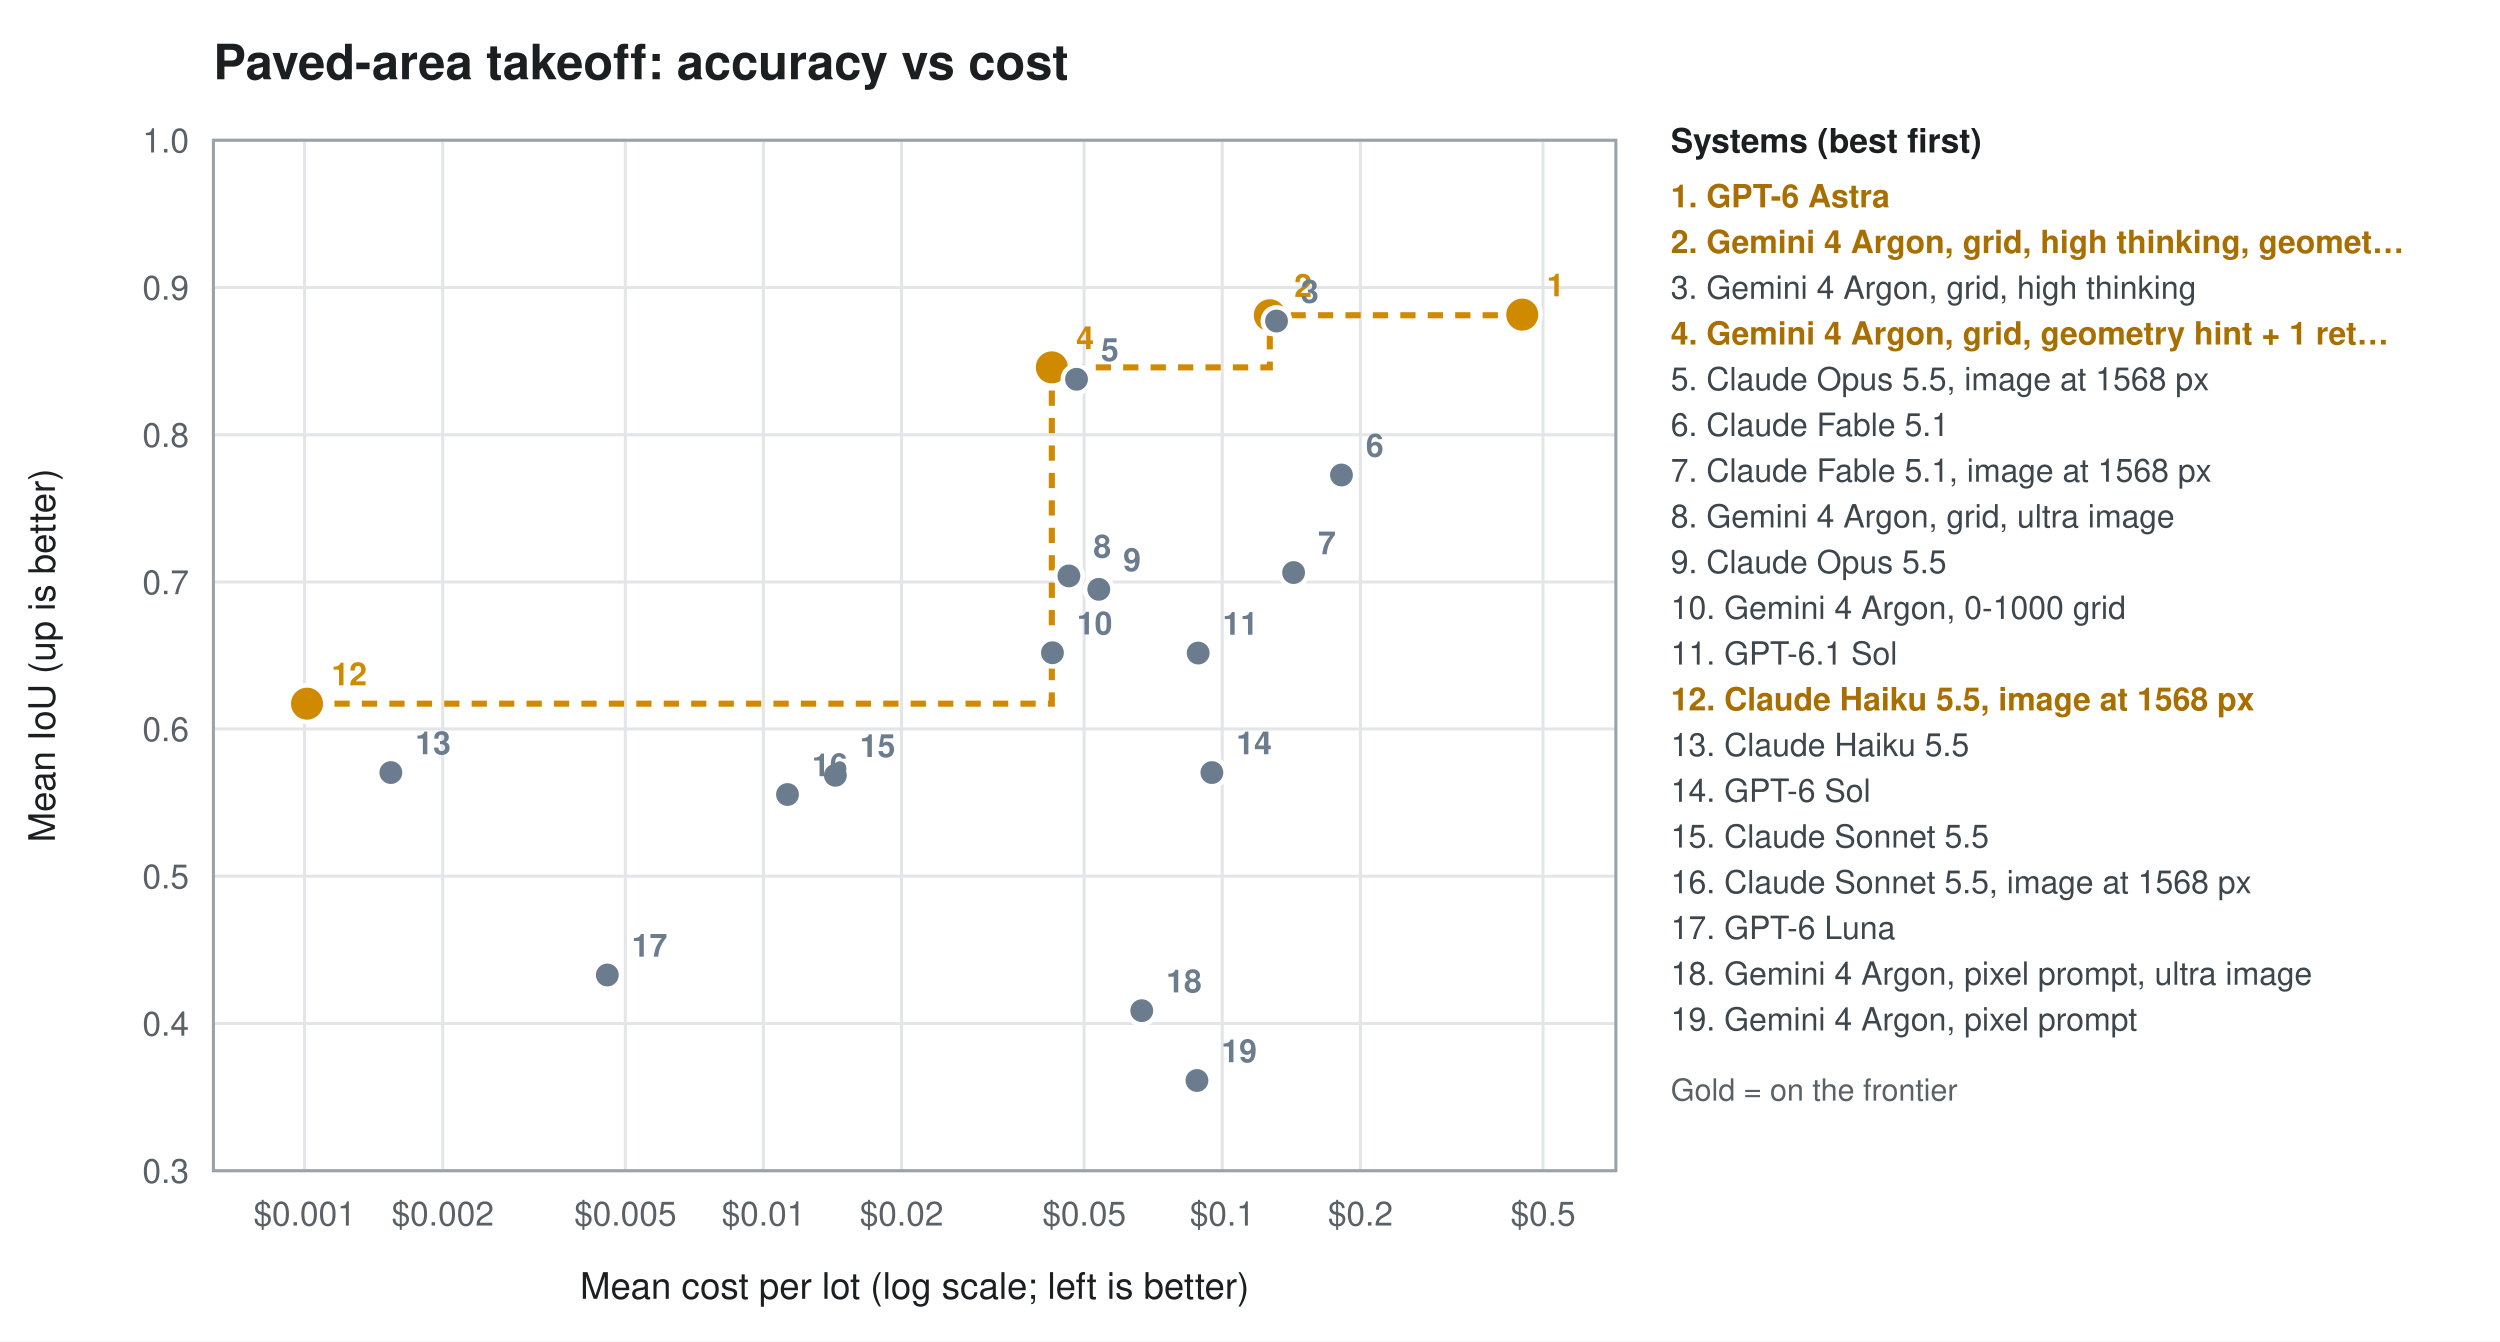
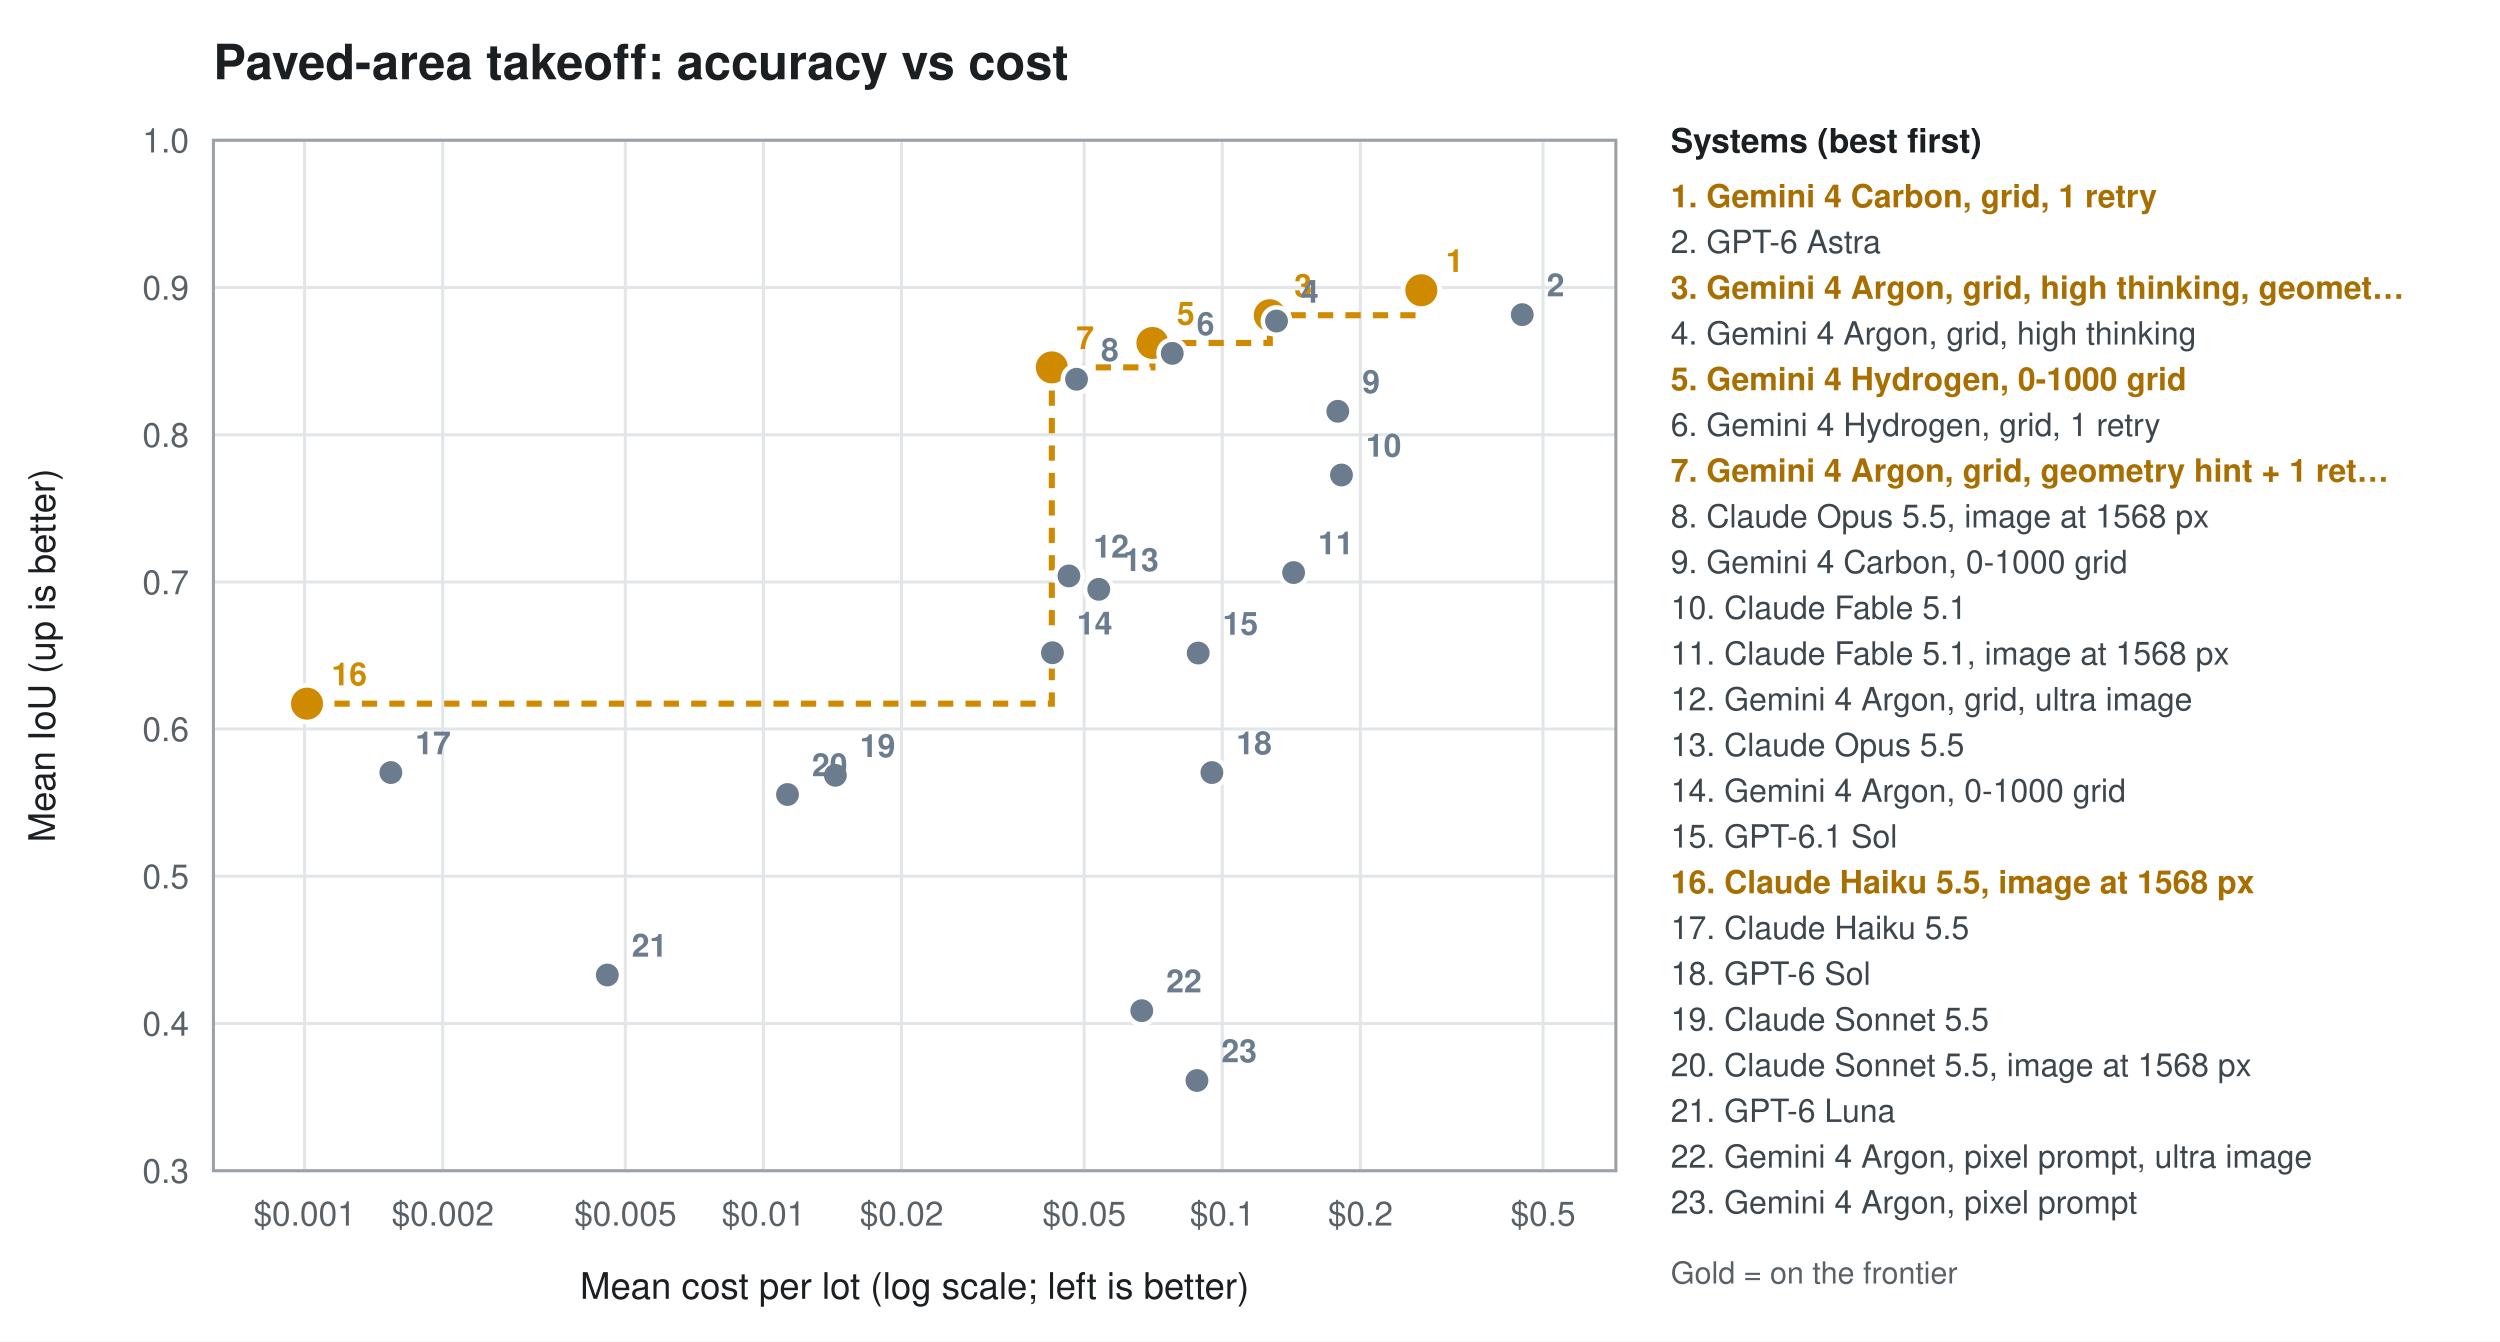
<svg xmlns="http://www.w3.org/2000/svg" viewBox="0 0 820 440" font-family="Helvetica, Arial, sans-serif">
  <rect width="820" height="440" fill="#ffffff" />
  <text x="70" y="26" font-size="16" font-weight="700" fill="#1b1f22">Paved-area takeoff: accuracy vs cost</text>
  <line x1="99.9" y1="46" x2="99.9" y2="384" stroke="#e3e6e8" />
  <text x="99.9" y="402" font-size="11" text-anchor="middle" fill="#5a6166">$0.001</text>
  <line x1="145.2" y1="46" x2="145.2" y2="384" stroke="#e3e6e8" />
  <text x="145.2" y="402" font-size="11" text-anchor="middle" fill="#5a6166">$0.002</text>
  <line x1="205.1" y1="46" x2="205.1" y2="384" stroke="#e3e6e8" />
  <text x="205.1" y="402" font-size="11" text-anchor="middle" fill="#5a6166">$0.005</text>
  <line x1="250.4" y1="46" x2="250.4" y2="384" stroke="#e3e6e8" />
  <text x="250.4" y="402" font-size="11" text-anchor="middle" fill="#5a6166">$0.01</text>
  <line x1="295.7" y1="46" x2="295.7" y2="384" stroke="#e3e6e8" />
  <text x="295.7" y="402" font-size="11" text-anchor="middle" fill="#5a6166">$0.02</text>
  <line x1="355.6" y1="46" x2="355.6" y2="384" stroke="#e3e6e8" />
  <text x="355.6" y="402" font-size="11" text-anchor="middle" fill="#5a6166">$0.05</text>
  <line x1="400.9" y1="46" x2="400.9" y2="384" stroke="#e3e6e8" />
  <text x="400.9" y="402" font-size="11" text-anchor="middle" fill="#5a6166">$0.1</text>
  <line x1="446.2" y1="46" x2="446.2" y2="384" stroke="#e3e6e8" />
  <text x="446.2" y="402" font-size="11" text-anchor="middle" fill="#5a6166">$0.2</text>
  <line x1="506.1" y1="46" x2="506.1" y2="384" stroke="#e3e6e8" />
  <text x="506.1" y="402" font-size="11" text-anchor="middle" fill="#5a6166">$0.5</text>
  <line x1="70" y1="384.0" x2="530" y2="384.0" stroke="#e3e6e8" />
  <text x="62" y="388.0" font-size="11" text-anchor="end" fill="#5a6166">0.3</text>
  <line x1="70" y1="335.7" x2="530" y2="335.7" stroke="#e3e6e8" />
  <text x="62" y="339.7" font-size="11" text-anchor="end" fill="#5a6166">0.4</text>
  <line x1="70" y1="287.4" x2="530" y2="287.4" stroke="#e3e6e8" />
  <text x="62" y="291.4" font-size="11" text-anchor="end" fill="#5a6166">0.5</text>
  <line x1="70" y1="239.1" x2="530" y2="239.1" stroke="#e3e6e8" />
  <text x="62" y="243.1" font-size="11" text-anchor="end" fill="#5a6166">0.6</text>
  <line x1="70" y1="190.9" x2="530" y2="190.9" stroke="#e3e6e8" />
  <text x="62" y="194.9" font-size="11" text-anchor="end" fill="#5a6166">0.7</text>
  <line x1="70" y1="142.6" x2="530" y2="142.6" stroke="#e3e6e8" />
  <text x="62" y="146.6" font-size="11" text-anchor="end" fill="#5a6166">0.8</text>
  <line x1="70" y1="94.3" x2="530" y2="94.3" stroke="#e3e6e8" />
  <text x="62" y="98.3" font-size="11" text-anchor="end" fill="#5a6166">0.9</text>
  <line x1="70" y1="46.0" x2="530" y2="46.0" stroke="#e3e6e8" />
  <text x="62" y="50.0" font-size="11" text-anchor="end" fill="#5a6166">1.0</text>
  <rect x="70" y="46" width="460" height="338" fill="none" stroke="#9aa2a7" />
  <text x="300.0" y="426" font-size="12" text-anchor="middle" fill="#1b1f22">Mean cost per lot (log scale; left is better)</text>
  <text transform="translate(18 215.0) rotate(-90)" font-size="12" text-anchor="middle" fill="#1b1f22">Mean IoU (up is better)</text>
-   <path d="M100.7,230.8 L345.0,230.8 L345.0,120.5 L416.5,120.5 L416.5,103.4 L499.3,103.4 L499.3,103.2" fill="none" stroke="#d08a00" stroke-width="2" stroke-dasharray="5 4" />
-   <circle cx="499.3" cy="103.2" r="6" fill="#d08a00" stroke="#ffffff" stroke-width="1.5" />
-   <text x="507.3" y="97.2" font-size="10.5" font-weight="700" fill="#d08a00">1</text>
+   <path d="M100.7,230.8 L345.0,230.8 L345.0,120.5 L378.0,120.5 L378.0,112.5 L416.5,112.5 L416.5,103.4 L466.2,103.4 L466.2,95.2" fill="none" stroke="#d08a00" stroke-width="2" stroke-dasharray="5 4" />
+   <circle cx="466.2" cy="95.2" r="6" fill="#d08a00" stroke="#ffffff" stroke-width="1.5" />
+   <text x="474.2" y="89.2" font-size="10.5" font-weight="700" fill="#d08a00">1</text>
+   <circle cx="499.3" cy="103.2" r="4.5" fill="#6b7c8f" stroke="#ffffff" stroke-width="1.5" />
+   <text x="507.3" y="97.2" font-size="10.5" font-weight="700" fill="#6b7c8f">2</text>
  <circle cx="416.5" cy="103.4" r="6" fill="#d08a00" stroke="#ffffff" stroke-width="1.5" />
-   <text x="424.5" y="97.4" font-size="10.5" font-weight="700" fill="#d08a00">2</text>
+   <text x="424.5" y="97.4" font-size="10.5" font-weight="700" fill="#d08a00">3</text>
  <circle cx="418.7" cy="105.3" r="4.5" fill="#6b7c8f" stroke="#ffffff" stroke-width="1.5" />
-   <text x="426.7" y="99.3" font-size="10.5" font-weight="700" fill="#6b7c8f">3</text>
+   <text x="426.7" y="99.3" font-size="10.5" font-weight="700" fill="#6b7c8f">4</text>
+   <circle cx="378.0" cy="112.5" r="6" fill="#d08a00" stroke="#ffffff" stroke-width="1.5" />
+   <text x="386.0" y="106.5" font-size="10.5" font-weight="700" fill="#d08a00">5</text>
+   <circle cx="384.5" cy="115.9" r="4.5" fill="#6b7c8f" stroke="#ffffff" stroke-width="1.5" />
+   <text x="392.5" y="109.9" font-size="10.5" font-weight="700" fill="#6b7c8f">6</text>
  <circle cx="345.0" cy="120.5" r="6" fill="#d08a00" stroke="#ffffff" stroke-width="1.5" />
-   <text x="353.0" y="114.5" font-size="10.5" font-weight="700" fill="#d08a00">4</text>
+   <text x="353.0" y="114.5" font-size="10.5" font-weight="700" fill="#d08a00">7</text>
  <circle cx="353.1" cy="124.4" r="4.5" fill="#6b7c8f" stroke="#ffffff" stroke-width="1.5" />
-   <text x="361.1" y="118.4" font-size="10.5" font-weight="700" fill="#6b7c8f">5</text>
+   <text x="361.1" y="118.4" font-size="10.5" font-weight="700" fill="#6b7c8f">8</text>
+   <circle cx="438.8" cy="134.9" r="4.5" fill="#6b7c8f" stroke="#ffffff" stroke-width="1.5" />
+   <text x="446.8" y="128.9" font-size="10.5" font-weight="700" fill="#6b7c8f">9</text>
  <circle cx="440.0" cy="155.8" r="4.5" fill="#6b7c8f" stroke="#ffffff" stroke-width="1.5" />
-   <text x="448.0" y="149.8" font-size="10.5" font-weight="700" fill="#6b7c8f">6</text>
+   <text x="448.0" y="149.8" font-size="10.5" font-weight="700" fill="#6b7c8f">10</text>
  <circle cx="424.3" cy="187.8" r="4.5" fill="#6b7c8f" stroke="#ffffff" stroke-width="1.5" />
-   <text x="432.3" y="181.8" font-size="10.5" font-weight="700" fill="#6b7c8f">7</text>
+   <text x="432.3" y="181.8" font-size="10.5" font-weight="700" fill="#6b7c8f">11</text>
  <circle cx="350.6" cy="188.9" r="4.5" fill="#6b7c8f" stroke="#ffffff" stroke-width="1.5" />
-   <text x="358.6" y="182.9" font-size="10.5" font-weight="700" fill="#6b7c8f">8</text>
+   <text x="358.6" y="182.9" font-size="10.5" font-weight="700" fill="#6b7c8f">12</text>
  <circle cx="360.4" cy="193.3" r="4.5" fill="#6b7c8f" stroke="#ffffff" stroke-width="1.5" />
-   <text x="368.4" y="187.3" font-size="10.5" font-weight="700" fill="#6b7c8f">9</text>
+   <text x="368.4" y="187.3" font-size="10.5" font-weight="700" fill="#6b7c8f">13</text>
  <circle cx="345.2" cy="214.1" r="4.5" fill="#6b7c8f" stroke="#ffffff" stroke-width="1.5" />
-   <text x="353.2" y="208.1" font-size="10.5" font-weight="700" fill="#6b7c8f">10</text>
+   <text x="353.2" y="208.1" font-size="10.5" font-weight="700" fill="#6b7c8f">14</text>
  <circle cx="393.0" cy="214.2" r="4.5" fill="#6b7c8f" stroke="#ffffff" stroke-width="1.5" />
-   <text x="401.0" y="208.2" font-size="10.5" font-weight="700" fill="#6b7c8f">11</text>
+   <text x="401.0" y="208.2" font-size="10.5" font-weight="700" fill="#6b7c8f">15</text>
  <circle cx="100.7" cy="230.8" r="6" fill="#d08a00" stroke="#ffffff" stroke-width="1.5" />
-   <text x="108.7" y="224.8" font-size="10.5" font-weight="700" fill="#d08a00">12</text>
+   <text x="108.7" y="224.8" font-size="10.5" font-weight="700" fill="#d08a00">16</text>
  <circle cx="128.2" cy="253.4" r="4.5" fill="#6b7c8f" stroke="#ffffff" stroke-width="1.5" />
-   <text x="136.2" y="247.4" font-size="10.5" font-weight="700" fill="#6b7c8f">13</text>
+   <text x="136.2" y="247.4" font-size="10.5" font-weight="700" fill="#6b7c8f">17</text>
  <circle cx="397.5" cy="253.4" r="4.5" fill="#6b7c8f" stroke="#ffffff" stroke-width="1.5" />
-   <text x="405.5" y="247.4" font-size="10.5" font-weight="700" fill="#6b7c8f">14</text>
+   <text x="405.5" y="247.4" font-size="10.5" font-weight="700" fill="#6b7c8f">18</text>
  <circle cx="274.0" cy="254.3" r="4.5" fill="#6b7c8f" stroke="#ffffff" stroke-width="1.5" />
-   <text x="282.0" y="248.3" font-size="10.5" font-weight="700" fill="#6b7c8f">15</text>
+   <text x="282.0" y="248.3" font-size="10.5" font-weight="700" fill="#6b7c8f">19</text>
  <circle cx="258.3" cy="260.6" r="4.5" fill="#6b7c8f" stroke="#ffffff" stroke-width="1.5" />
-   <text x="266.3" y="254.6" font-size="10.5" font-weight="700" fill="#6b7c8f">16</text>
+   <text x="266.3" y="254.6" font-size="10.5" font-weight="700" fill="#6b7c8f">20</text>
  <circle cx="199.2" cy="319.8" r="4.5" fill="#6b7c8f" stroke="#ffffff" stroke-width="1.5" />
-   <text x="207.2" y="313.8" font-size="10.5" font-weight="700" fill="#6b7c8f">17</text>
+   <text x="207.2" y="313.8" font-size="10.5" font-weight="700" fill="#6b7c8f">21</text>
  <circle cx="374.5" cy="331.5" r="4.5" fill="#6b7c8f" stroke="#ffffff" stroke-width="1.5" />
-   <text x="382.5" y="325.5" font-size="10.5" font-weight="700" fill="#6b7c8f">18</text>
+   <text x="382.5" y="325.5" font-size="10.5" font-weight="700" fill="#6b7c8f">22</text>
  <circle cx="392.6" cy="354.4" r="4.5" fill="#6b7c8f" stroke="#ffffff" stroke-width="1.5" />
-   <text x="400.6" y="348.4" font-size="10.5" font-weight="700" fill="#6b7c8f">19</text>
+   <text x="400.6" y="348.4" font-size="10.5" font-weight="700" fill="#6b7c8f">23</text>
  <text x="548" y="50" font-size="11" font-weight="700" fill="#1b1f22">Systems (best first)</text>
-   <text x="548" y="68" font-size="10.5" fill="#a86f00" font-weight="700">1. GPT-6 Astra</text>
-   <text x="548" y="83" font-size="10.5" fill="#a86f00" font-weight="700">2. Gemini 4 Argon, grid, high thinking, geomet…</text>
-   <text x="548" y="98" font-size="10.5" fill="#3d464c" font-weight="400">3. Gemini 4 Argon, grid, high thinking</text>
-   <text x="548" y="113" font-size="10.5" fill="#a86f00" font-weight="700">4. Gemini 4 Argon, grid, geometry hint + 1 ret…</text>
-   <text x="548" y="128" font-size="10.5" fill="#3d464c" font-weight="400">5. Claude Opus 5.5, image at 1568 px</text>
-   <text x="548" y="143" font-size="10.5" fill="#3d464c" font-weight="400">6. Claude Fable 5.1</text>
-   <text x="548" y="158" font-size="10.5" fill="#3d464c" font-weight="400">7. Claude Fable 5.1, image at 1568 px</text>
-   <text x="548" y="173" font-size="10.5" fill="#3d464c" font-weight="400">8. Gemini 4 Argon, grid, ultra image</text>
-   <text x="548" y="188" font-size="10.5" fill="#3d464c" font-weight="400">9. Claude Opus 5.5</text>
-   <text x="548" y="203" font-size="10.5" fill="#3d464c" font-weight="400">10. Gemini 4 Argon, 0-1000 grid</text>
-   <text x="548" y="218" font-size="10.5" fill="#3d464c" font-weight="400">11. GPT-6.1 Sol</text>
-   <text x="548" y="233" font-size="10.5" fill="#a86f00" font-weight="700">12. Claude Haiku 5.5, image at 1568 px</text>
-   <text x="548" y="248" font-size="10.5" fill="#3d464c" font-weight="400">13. Claude Haiku 5.5</text>
-   <text x="548" y="263" font-size="10.5" fill="#3d464c" font-weight="400">14. GPT-6 Sol</text>
-   <text x="548" y="278" font-size="10.5" fill="#3d464c" font-weight="400">15. Claude Sonnet 5.5</text>
-   <text x="548" y="293" font-size="10.5" fill="#3d464c" font-weight="400">16. Claude Sonnet 5.5, image at 1568 px</text>
-   <text x="548" y="308" font-size="10.5" fill="#3d464c" font-weight="400">17. GPT-6 Luna</text>
-   <text x="548" y="323" font-size="10.5" fill="#3d464c" font-weight="400">18. Gemini 4 Argon, pixel prompt, ultra image</text>
-   <text x="548" y="338" font-size="10.5" fill="#3d464c" font-weight="400">19. Gemini 4 Argon, pixel prompt</text>
-   <text x="548" y="361" font-size="10" fill="#5a6166">Gold = on the frontier</text>
+   <text x="548" y="68" font-size="10.5" fill="#a86f00" font-weight="700">1. Gemini 4 Carbon, grid, 1 retry</text>
+   <text x="548" y="83" font-size="10.5" fill="#3d464c" font-weight="400">2. GPT-6 Astra</text>
+   <text x="548" y="98" font-size="10.5" fill="#a86f00" font-weight="700">3. Gemini 4 Argon, grid, high thinking, geomet…</text>
+   <text x="548" y="113" font-size="10.5" fill="#3d464c" font-weight="400">4. Gemini 4 Argon, grid, high thinking</text>
+   <text x="548" y="128" font-size="10.5" fill="#a86f00" font-weight="700">5. Gemini 4 Hydrogen, 0-1000 grid</text>
+   <text x="548" y="143" font-size="10.5" fill="#3d464c" font-weight="400">6. Gemini 4 Hydrogen, grid, 1 retry</text>
+   <text x="548" y="158" font-size="10.5" fill="#a86f00" font-weight="700">7. Gemini 4 Argon, grid, geometry hint + 1 ret…</text>
+   <text x="548" y="173" font-size="10.5" fill="#3d464c" font-weight="400">8. Claude Opus 5.5, image at 1568 px</text>
+   <text x="548" y="188" font-size="10.5" fill="#3d464c" font-weight="400">9. Gemini 4 Carbon, 0-1000 grid</text>
+   <text x="548" y="203" font-size="10.5" fill="#3d464c" font-weight="400">10. Claude Fable 5.1</text>
+   <text x="548" y="218" font-size="10.5" fill="#3d464c" font-weight="400">11. Claude Fable 5.1, image at 1568 px</text>
+   <text x="548" y="233" font-size="10.5" fill="#3d464c" font-weight="400">12. Gemini 4 Argon, grid, ultra image</text>
+   <text x="548" y="248" font-size="10.5" fill="#3d464c" font-weight="400">13. Claude Opus 5.5</text>
+   <text x="548" y="263" font-size="10.5" fill="#3d464c" font-weight="400">14. Gemini 4 Argon, 0-1000 grid</text>
+   <text x="548" y="278" font-size="10.5" fill="#3d464c" font-weight="400">15. GPT-6.1 Sol</text>
+   <text x="548" y="293" font-size="10.5" fill="#a86f00" font-weight="700">16. Claude Haiku 5.5, image at 1568 px</text>
+   <text x="548" y="308" font-size="10.5" fill="#3d464c" font-weight="400">17. Claude Haiku 5.5</text>
+   <text x="548" y="323" font-size="10.5" fill="#3d464c" font-weight="400">18. GPT-6 Sol</text>
+   <text x="548" y="338" font-size="10.5" fill="#3d464c" font-weight="400">19. Claude Sonnet 5.5</text>
+   <text x="548" y="353" font-size="10.5" fill="#3d464c" font-weight="400">20. Claude Sonnet 5.5, image at 1568 px</text>
+   <text x="548" y="368" font-size="10.5" fill="#3d464c" font-weight="400">21. GPT-6 Luna</text>
+   <text x="548" y="383" font-size="10.5" fill="#3d464c" font-weight="400">22. Gemini 4 Argon, pixel prompt, ultra image</text>
+   <text x="548" y="398" font-size="10.5" fill="#3d464c" font-weight="400">23. Gemini 4 Argon, pixel prompt</text>
+   <text x="548" y="421" font-size="10" fill="#5a6166">Gold = on the frontier</text>
</svg>
